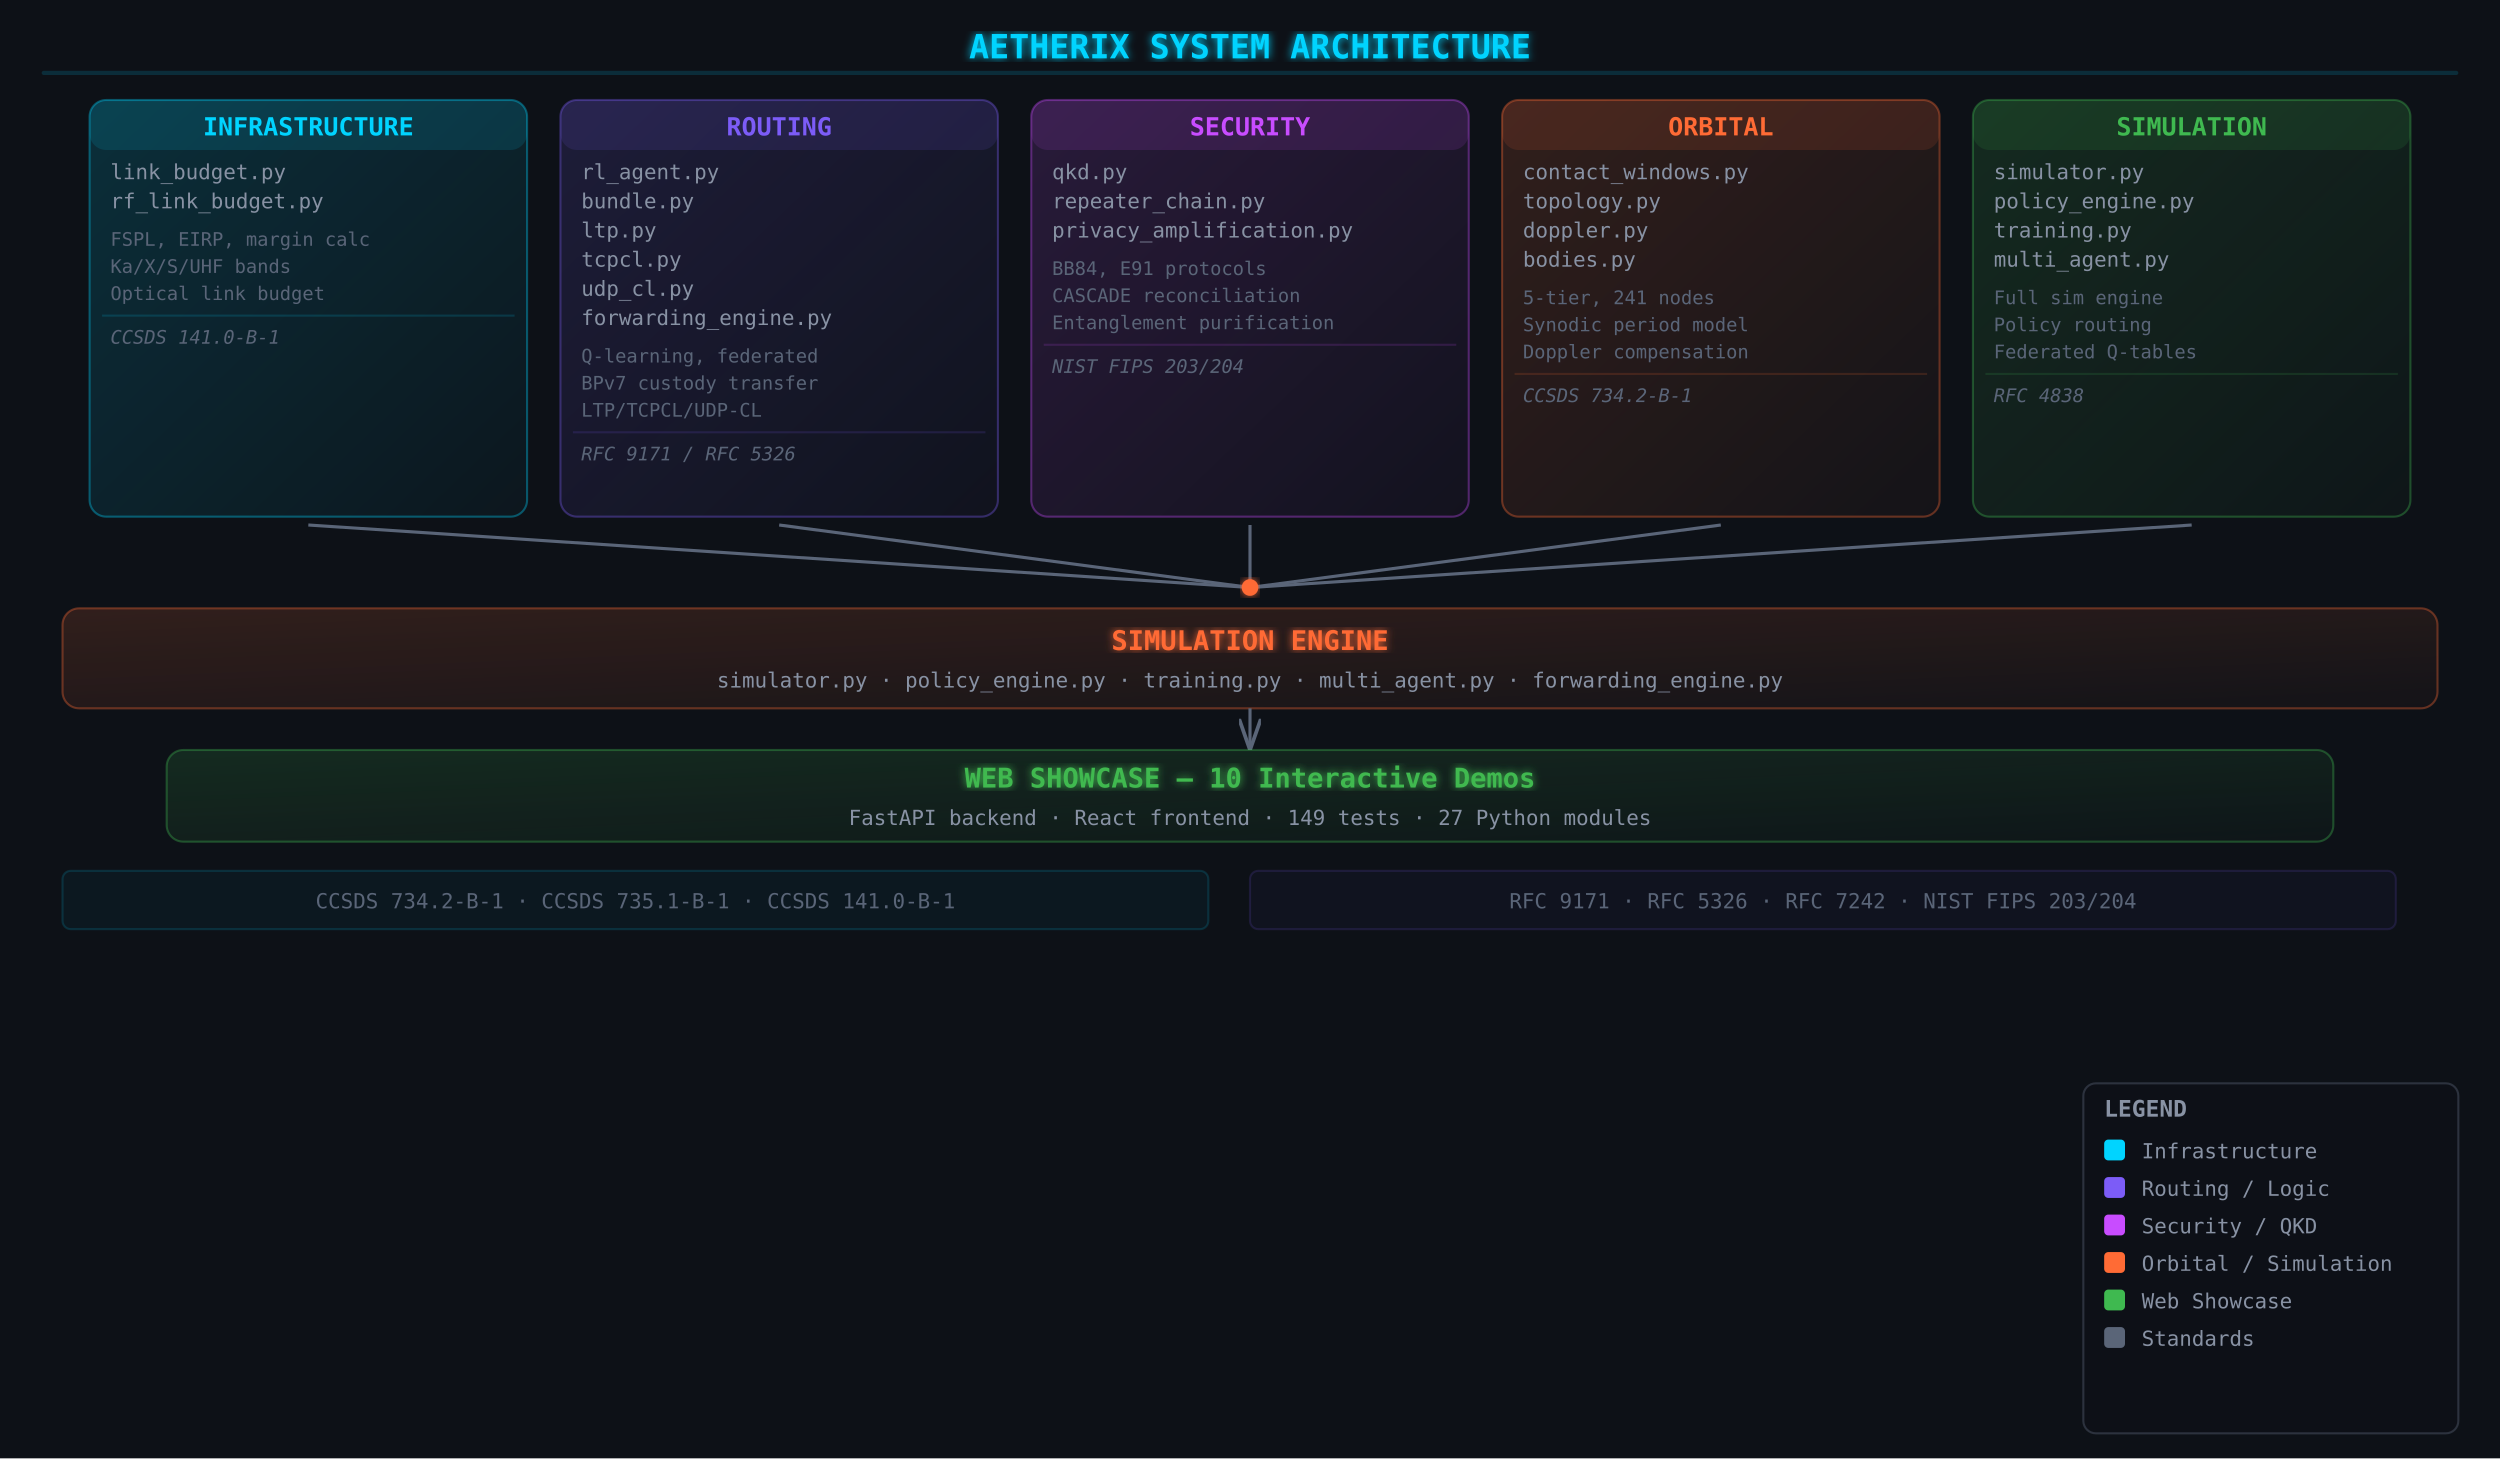
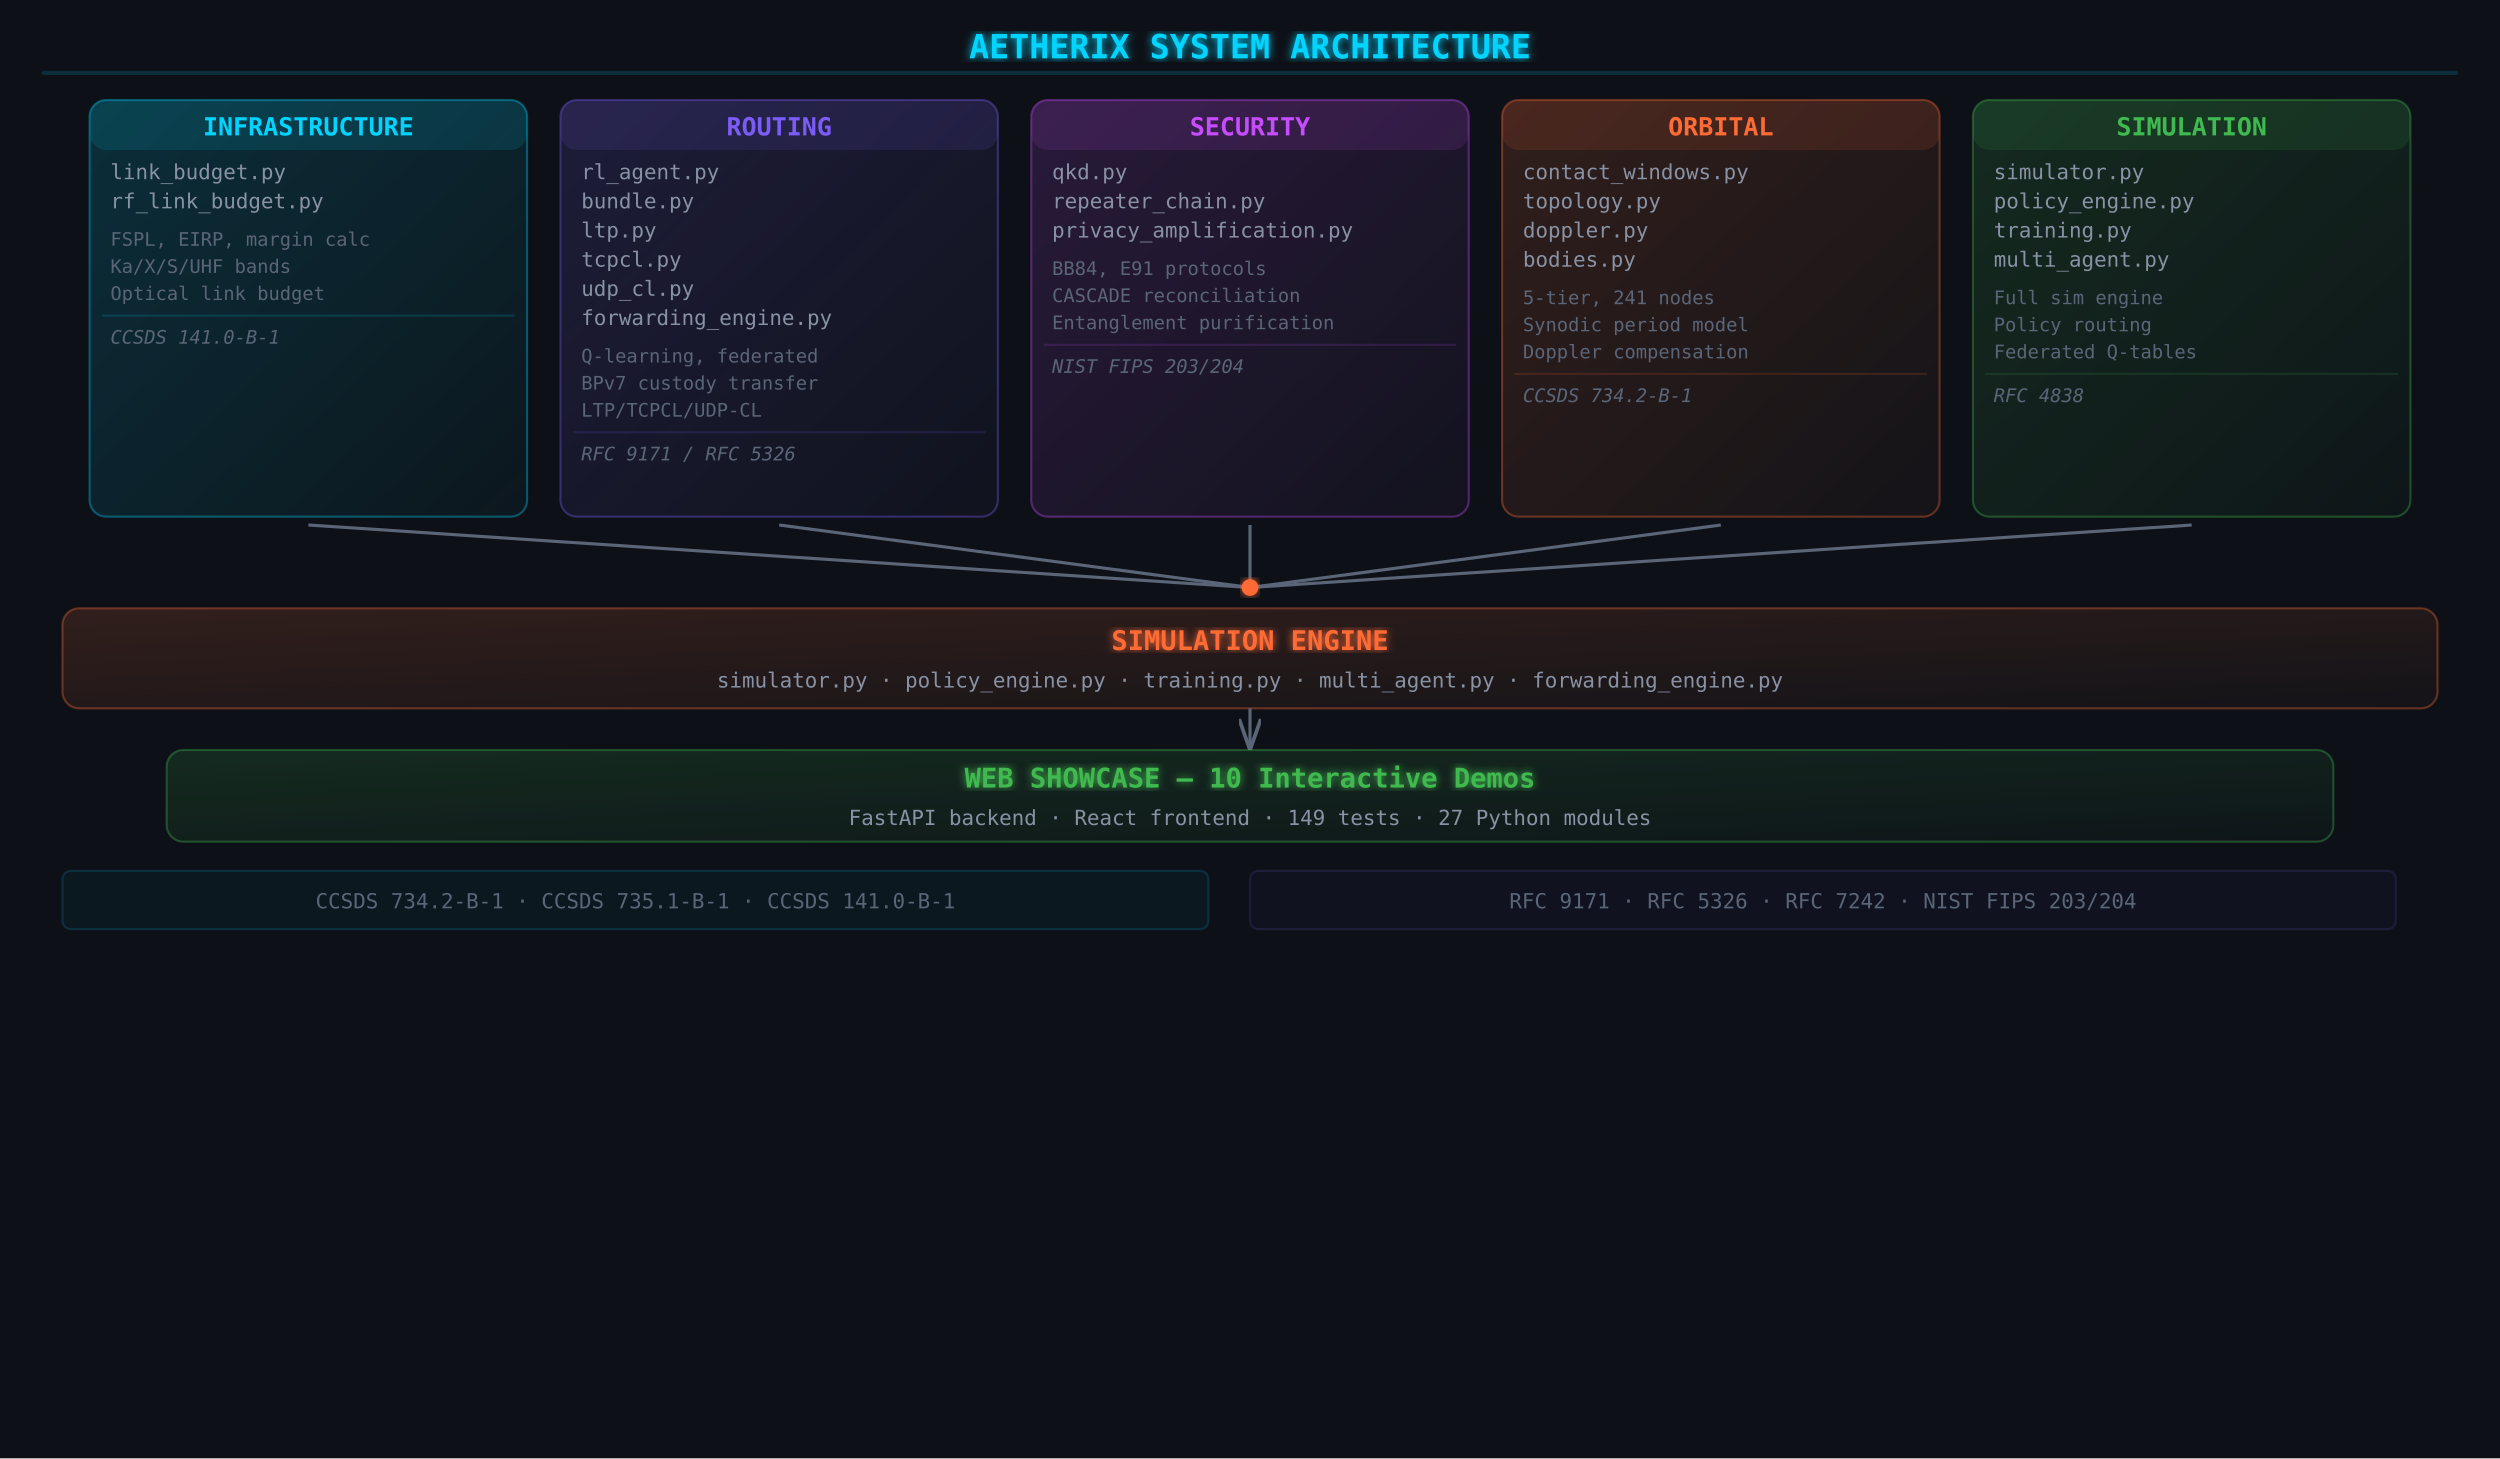
<svg xmlns="http://www.w3.org/2000/svg" viewBox="0 0 1200 700" width="1200" height="700">
  <rect width="1200" height="700" fill="#0d1117" />
  <defs>
    <filter id="glow">
      <feGaussianBlur stdDeviation="2" result="blur" />
      <feMerge>
        <feMergeNode in="blur" />
        <feMergeNode in="SourceGraphic" />
      </feMerge>
    </filter>
    <filter id="glowStrong">
      <feGaussianBlur stdDeviation="4" result="blur" />
      <feMerge>
        <feMergeNode in="blur" />
        <feMergeNode in="SourceGraphic" />
      </feMerge>
    </filter>
    <linearGradient id="gradCyan" x1="0" y1="0" x2="1" y2="1">
      <stop offset="0%" stop-color="#00d4ff" stop-opacity="0.15" />
      <stop offset="100%" stop-color="#00d4ff" stop-opacity="0.03" />
    </linearGradient>
    <linearGradient id="gradPurple" x1="0" y1="0" x2="1" y2="1">
      <stop offset="0%" stop-color="#7c5cf7" stop-opacity="0.15" />
      <stop offset="100%" stop-color="#7c5cf7" stop-opacity="0.03" />
    </linearGradient>
    <linearGradient id="gradOrange" x1="0" y1="0" x2="1" y2="1">
      <stop offset="0%" stop-color="#ff6b35" stop-opacity="0.15" />
      <stop offset="100%" stop-color="#ff6b35" stop-opacity="0.03" />
    </linearGradient>
    <linearGradient id="gradGreen" x1="0" y1="0" x2="1" y2="1">
      <stop offset="0%" stop-color="#3fb950" stop-opacity="0.15" />
      <stop offset="100%" stop-color="#3fb950" stop-opacity="0.03" />
    </linearGradient>
    <linearGradient id="gradMagenta" x1="0" y1="0" x2="1" y2="1">
      <stop offset="0%" stop-color="#c84cff" stop-opacity="0.15" />
      <stop offset="100%" stop-color="#c84cff" stop-opacity="0.03" />
    </linearGradient>
    <linearGradient id="gradGold" x1="0" y1="0" x2="1" y2="1">
      <stop offset="0%" stop-color="#d29922" stop-opacity="0.15" />
      <stop offset="100%" stop-color="#d29922" stop-opacity="0.03" />
    </linearGradient>
    <linearGradient id="gradRed" x1="0" y1="0" x2="1" y2="1">
      <stop offset="0%" stop-color="#f85149" stop-opacity="0.15" />
      <stop offset="100%" stop-color="#f85149" stop-opacity="0.03" />
    </linearGradient>
    <linearGradient id="gradMarsEarth" x1="0" y1="0" x2="1" y2="0">
      <stop offset="0%" stop-color="#ff6b35" stop-opacity="0.3" />
      <stop offset="50%" stop-color="#7c5cf7" stop-opacity="0.15" />
      <stop offset="100%" stop-color="#00d4ff" stop-opacity="0.3" />
    </linearGradient>
    <marker id="arrCyan" markerWidth="10" markerHeight="7" refX="10" refY="3.5" orient="auto">
      <path d="M0,0 L10,3.5 L0,7" fill="none" stroke="#00d4ff" stroke-width="1.2" />
    </marker>
    <marker id="arrPurple" markerWidth="10" markerHeight="7" refX="10" refY="3.5" orient="auto">
      <path d="M0,0 L10,3.5 L0,7" fill="none" stroke="#7c5cf7" stroke-width="1.2" />
    </marker>
    <marker id="arrGray" markerWidth="10" markerHeight="7" refX="10" refY="3.5" orient="auto">
      <path d="M0,0 L10,3.5 L0,7" fill="none" stroke="#5a6578" stroke-width="1.2" />
    </marker>
    <marker id="arrGreen" markerWidth="10" markerHeight="7" refX="10" refY="3.5" orient="auto">
      <path d="M0,0 L10,3.5 L0,7" fill="none" stroke="#3fb950" stroke-width="1.2" />
    </marker>
    <marker id="arrOrange" markerWidth="10" markerHeight="7" refX="10" refY="3.5" orient="auto">
      <path d="M0,0 L10,3.5 L0,7" fill="none" stroke="#ff6b35" stroke-width="1.2" />
    </marker>
    <marker id="arrMagenta" markerWidth="10" markerHeight="7" refX="10" refY="3.5" orient="auto">
      <path d="M0,0 L10,3.5 L0,7" fill="none" stroke="#c84cff" stroke-width="1.2" />
    </marker>
    <marker id="arrGold" markerWidth="10" markerHeight="7" refX="10" refY="3.5" orient="auto">
      <path d="M0,0 L10,3.5 L0,7" fill="none" stroke="#d29922" stroke-width="1.2" />
    </marker>
    <marker id="arrRed" markerWidth="10" markerHeight="7" refX="10" refY="3.5" orient="auto">
      <path d="M0,0 L10,3.5 L0,7" fill="none" stroke="#f85149" stroke-width="1.2" />
    </marker>
  </defs>
  <text x="600" y="28" text-anchor="middle" fill="#00d4ff" font-size="16" font-weight="700" font-family="'SF Mono', 'Cascadia Code', 'Fira Code', monospace" filter="url(#glow)">AETHERIX SYSTEM ARCHITECTURE</text>
  <rect x="20" y="34" width="1160" height="2" rx="1" fill="#00d4ff" fill-opacity="0.15" />
  <rect x="43" y="48" width="210" height="200" rx="8" fill="url(#gradCyan)" stroke="#00d4ff" stroke-opacity="0.35" />
  <rect x="43" y="48" width="210" height="24" rx="8" fill="#00d4ff" fill-opacity="0.12" />
  <text x="148" y="65" text-anchor="middle" fill="#00d4ff" font-size="12" font-weight="700" font-family="'SF Mono', 'Cascadia Code', 'Fira Code', monospace">INFRASTRUCTURE</text>
  <text x="53" y="86" fill="#8892a4" font-size="10" font-family="'SF Mono', 'Cascadia Code', 'Fira Code', monospace">link_budget.py</text>
  <text x="53" y="100" fill="#8892a4" font-size="10" font-family="'SF Mono', 'Cascadia Code', 'Fira Code', monospace">rf_link_budget.py</text>
  <text x="53" y="118" fill="#5a6578" font-size="9" font-family="'SF Mono', 'Cascadia Code', 'Fira Code', monospace">FSPL, EIRP, margin calc</text>
  <text x="53" y="131" fill="#5a6578" font-size="9" font-family="'SF Mono', 'Cascadia Code', 'Fira Code', monospace">Ka/X/S/UHF bands</text>
  <text x="53" y="144" fill="#5a6578" font-size="9" font-family="'SF Mono', 'Cascadia Code', 'Fira Code', monospace">Optical link budget</text>
  <rect x="49" y="151" width="198" height="1" fill="#00d4ff" fill-opacity="0.15" />
  <text x="53" y="165" fill="#5a6578" font-size="9" font-family="'SF Mono', 'Cascadia Code', 'Fira Code', monospace" font-style="italic">CCSDS 141.0-B-1</text>
  <rect x="269" y="48" width="210" height="200" rx="8" fill="url(#gradPurple)" stroke="#7c5cf7" stroke-opacity="0.35" />
  <rect x="269" y="48" width="210" height="24" rx="8" fill="#7c5cf7" fill-opacity="0.12" />
  <text x="374" y="65" text-anchor="middle" fill="#7c5cf7" font-size="12" font-weight="700" font-family="'SF Mono', 'Cascadia Code', 'Fira Code', monospace">ROUTING</text>
  <text x="279" y="86" fill="#8892a4" font-size="10" font-family="'SF Mono', 'Cascadia Code', 'Fira Code', monospace">rl_agent.py</text>
  <text x="279" y="100" fill="#8892a4" font-size="10" font-family="'SF Mono', 'Cascadia Code', 'Fira Code', monospace">bundle.py</text>
  <text x="279" y="114" fill="#8892a4" font-size="10" font-family="'SF Mono', 'Cascadia Code', 'Fira Code', monospace">ltp.py</text>
  <text x="279" y="128" fill="#8892a4" font-size="10" font-family="'SF Mono', 'Cascadia Code', 'Fira Code', monospace">tcpcl.py</text>
  <text x="279" y="142" fill="#8892a4" font-size="10" font-family="'SF Mono', 'Cascadia Code', 'Fira Code', monospace">udp_cl.py</text>
  <text x="279" y="156" fill="#8892a4" font-size="10" font-family="'SF Mono', 'Cascadia Code', 'Fira Code', monospace">forwarding_engine.py</text>
  <text x="279" y="174" fill="#5a6578" font-size="9" font-family="'SF Mono', 'Cascadia Code', 'Fira Code', monospace">Q-learning, federated</text>
  <text x="279" y="187" fill="#5a6578" font-size="9" font-family="'SF Mono', 'Cascadia Code', 'Fira Code', monospace">BPv7 custody transfer</text>
  <text x="279" y="200" fill="#5a6578" font-size="9" font-family="'SF Mono', 'Cascadia Code', 'Fira Code', monospace">LTP/TCPCL/UDP-CL</text>
  <rect x="275" y="207" width="198" height="1" fill="#7c5cf7" fill-opacity="0.15" />
  <text x="279" y="221" fill="#5a6578" font-size="9" font-family="'SF Mono', 'Cascadia Code', 'Fira Code', monospace" font-style="italic">RFC 9171 / RFC 5326</text>
  <rect x="495" y="48" width="210" height="200" rx="8" fill="url(#gradMagenta)" stroke="#c84cff" stroke-opacity="0.35" />
  <rect x="495" y="48" width="210" height="24" rx="8" fill="#c84cff" fill-opacity="0.12" />
  <text x="600" y="65" text-anchor="middle" fill="#c84cff" font-size="12" font-weight="700" font-family="'SF Mono', 'Cascadia Code', 'Fira Code', monospace">SECURITY</text>
  <text x="505" y="86" fill="#8892a4" font-size="10" font-family="'SF Mono', 'Cascadia Code', 'Fira Code', monospace">qkd.py</text>
  <text x="505" y="100" fill="#8892a4" font-size="10" font-family="'SF Mono', 'Cascadia Code', 'Fira Code', monospace">repeater_chain.py</text>
  <text x="505" y="114" fill="#8892a4" font-size="10" font-family="'SF Mono', 'Cascadia Code', 'Fira Code', monospace">privacy_amplification.py</text>
  <text x="505" y="132" fill="#5a6578" font-size="9" font-family="'SF Mono', 'Cascadia Code', 'Fira Code', monospace">BB84, E91 protocols</text>
  <text x="505" y="145" fill="#5a6578" font-size="9" font-family="'SF Mono', 'Cascadia Code', 'Fira Code', monospace">CASCADE reconciliation</text>
  <text x="505" y="158" fill="#5a6578" font-size="9" font-family="'SF Mono', 'Cascadia Code', 'Fira Code', monospace">Entanglement purification</text>
  <rect x="501" y="165" width="198" height="1" fill="#c84cff" fill-opacity="0.15" />
  <text x="505" y="179" fill="#5a6578" font-size="9" font-family="'SF Mono', 'Cascadia Code', 'Fira Code', monospace" font-style="italic">NIST FIPS 203/204</text>
  <rect x="721" y="48" width="210" height="200" rx="8" fill="url(#gradOrange)" stroke="#ff6b35" stroke-opacity="0.35" />
  <rect x="721" y="48" width="210" height="24" rx="8" fill="#ff6b35" fill-opacity="0.12" />
  <text x="826" y="65" text-anchor="middle" fill="#ff6b35" font-size="12" font-weight="700" font-family="'SF Mono', 'Cascadia Code', 'Fira Code', monospace">ORBITAL</text>
  <text x="731" y="86" fill="#8892a4" font-size="10" font-family="'SF Mono', 'Cascadia Code', 'Fira Code', monospace">contact_windows.py</text>
  <text x="731" y="100" fill="#8892a4" font-size="10" font-family="'SF Mono', 'Cascadia Code', 'Fira Code', monospace">topology.py</text>
  <text x="731" y="114" fill="#8892a4" font-size="10" font-family="'SF Mono', 'Cascadia Code', 'Fira Code', monospace">doppler.py</text>
  <text x="731" y="128" fill="#8892a4" font-size="10" font-family="'SF Mono', 'Cascadia Code', 'Fira Code', monospace">bodies.py</text>
  <text x="731" y="146" fill="#5a6578" font-size="9" font-family="'SF Mono', 'Cascadia Code', 'Fira Code', monospace">5-tier, 241 nodes</text>
  <text x="731" y="159" fill="#5a6578" font-size="9" font-family="'SF Mono', 'Cascadia Code', 'Fira Code', monospace">Synodic period model</text>
  <text x="731" y="172" fill="#5a6578" font-size="9" font-family="'SF Mono', 'Cascadia Code', 'Fira Code', monospace">Doppler compensation</text>
  <rect x="727" y="179" width="198" height="1" fill="#ff6b35" fill-opacity="0.15" />
  <text x="731" y="193" fill="#5a6578" font-size="9" font-family="'SF Mono', 'Cascadia Code', 'Fira Code', monospace" font-style="italic">CCSDS 734.2-B-1</text>
  <rect x="947" y="48" width="210" height="200" rx="8" fill="url(#gradGreen)" stroke="#3fb950" stroke-opacity="0.35" />
  <rect x="947" y="48" width="210" height="24" rx="8" fill="#3fb950" fill-opacity="0.12" />
  <text x="1052" y="65" text-anchor="middle" fill="#3fb950" font-size="12" font-weight="700" font-family="'SF Mono', 'Cascadia Code', 'Fira Code', monospace">SIMULATION</text>
  <text x="957" y="86" fill="#8892a4" font-size="10" font-family="'SF Mono', 'Cascadia Code', 'Fira Code', monospace">simulator.py</text>
  <text x="957" y="100" fill="#8892a4" font-size="10" font-family="'SF Mono', 'Cascadia Code', 'Fira Code', monospace">policy_engine.py</text>
  <text x="957" y="114" fill="#8892a4" font-size="10" font-family="'SF Mono', 'Cascadia Code', 'Fira Code', monospace">training.py</text>
  <text x="957" y="128" fill="#8892a4" font-size="10" font-family="'SF Mono', 'Cascadia Code', 'Fira Code', monospace">multi_agent.py</text>
  <text x="957" y="146" fill="#5a6578" font-size="9" font-family="'SF Mono', 'Cascadia Code', 'Fira Code', monospace">Full sim engine</text>
  <text x="957" y="159" fill="#5a6578" font-size="9" font-family="'SF Mono', 'Cascadia Code', 'Fira Code', monospace">Policy routing</text>
  <text x="957" y="172" fill="#5a6578" font-size="9" font-family="'SF Mono', 'Cascadia Code', 'Fira Code', monospace">Federated Q-tables</text>
  <rect x="953" y="179" width="198" height="1" fill="#3fb950" fill-opacity="0.15" />
  <text x="957" y="193" fill="#5a6578" font-size="9" font-family="'SF Mono', 'Cascadia Code', 'Fira Code', monospace" font-style="italic">RFC 4838</text>
  <line x1="148" y1="252" x2="600" y2="282" stroke="#5a6578" stroke-width="1.5" />
  <line x1="374" y1="252" x2="600" y2="282" stroke="#5a6578" stroke-width="1.5" />
  <line x1="600" y1="252" x2="600" y2="282" stroke="#5a6578" stroke-width="1.5" />
  <line x1="826" y1="252" x2="600" y2="282" stroke="#5a6578" stroke-width="1.5" />
  <line x1="1052" y1="252" x2="600" y2="282" stroke="#5a6578" stroke-width="1.5" />
  <circle cx="600" cy="282" r="4" fill="#ff6b35" filter="url(#glow)" />
  <rect x="30" y="292" width="1140" height="48" rx="8" fill="url(#gradOrange)" stroke="#ff6b35" stroke-opacity="0.35" />
  <text x="600" y="312" text-anchor="middle" fill="#ff6b35" font-size="13" font-weight="700" font-family="'SF Mono', 'Cascadia Code', 'Fira Code', monospace" filter="url(#glow)">SIMULATION ENGINE</text>
  <text x="600" y="330" text-anchor="middle" fill="#8892a4" font-size="10" font-family="'SF Mono', 'Cascadia Code', 'Fira Code', monospace">simulator.py · policy_engine.py · training.py · multi_agent.py · forwarding_engine.py</text>
  <line x1="600" y1="340" x2="600" y2="360" stroke="#5a6578" stroke-width="1.5" marker-end="url(#arrGray)" />
  <rect x="80" y="360" width="1040" height="44" rx="8" fill="url(#gradGreen)" stroke="#3fb950" stroke-opacity="0.35" />
  <text x="600" y="378" text-anchor="middle" fill="#3fb950" font-size="13" font-weight="700" font-family="'SF Mono', 'Cascadia Code', 'Fira Code', monospace" filter="url(#glow)">WEB SHOWCASE — 10 Interactive Demos</text>
  <text x="600" y="396" text-anchor="middle" fill="#8892a4" font-size="10" font-family="'SF Mono', 'Cascadia Code', 'Fira Code', monospace">FastAPI backend · React frontend · 149 tests · 27 Python modules</text>
  <rect x="30" y="418" width="550" height="28" rx="4" fill="#00d4ff" fill-opacity="0.04" stroke="#00d4ff" stroke-opacity="0.15" />
  <text x="305" y="436" text-anchor="middle" fill="#5a6578" font-size="10" font-family="'SF Mono', 'Cascadia Code', 'Fira Code', monospace">CCSDS 734.2-B-1 · CCSDS 735.1-B-1 · CCSDS 141.0-B-1</text>
  <rect x="600" y="418" width="550" height="28" rx="4" fill="#7c5cf7" fill-opacity="0.04" stroke="#7c5cf7" stroke-opacity="0.15" />
  <text x="875" y="436" text-anchor="middle" fill="#5a6578" font-size="10" font-family="'SF Mono', 'Cascadia Code', 'Fira Code', monospace">RFC 9171 · RFC 5326 · RFC 7242 · NIST FIPS 203/204</text>
-   <rect x="1000" y="520" width="180" height="168" rx="6" fill="rgba(13,17,23,0.92)" stroke="#5a6578" stroke-opacity="0.4" />
-   <text x="1010" y="536" fill="#8892a4" font-size="11" font-weight="700" font-family="'SF Mono', 'Cascadia Code', 'Fira Code', monospace">LEGEND</text>
-   <rect x="1010" y="547" width="10" height="10" rx="2" fill="#00d4ff" />
-   <text x="1028" y="556" fill="#8892a4" font-size="10" font-family="'SF Mono', 'Cascadia Code', 'Fira Code', monospace">Infrastructure</text>
-   <rect x="1010" y="565" width="10" height="10" rx="2" fill="#7c5cf7" />
-   <text x="1028" y="574" fill="#8892a4" font-size="10" font-family="'SF Mono', 'Cascadia Code', 'Fira Code', monospace">Routing / Logic</text>
-   <rect x="1010" y="583" width="10" height="10" rx="2" fill="#c84cff" />
-   <text x="1028" y="592" fill="#8892a4" font-size="10" font-family="'SF Mono', 'Cascadia Code', 'Fira Code', monospace">Security / QKD</text>
-   <rect x="1010" y="601" width="10" height="10" rx="2" fill="#ff6b35" />
-   <text x="1028" y="610" fill="#8892a4" font-size="10" font-family="'SF Mono', 'Cascadia Code', 'Fira Code', monospace">Orbital / Simulation</text>
-   <rect x="1010" y="619" width="10" height="10" rx="2" fill="#3fb950" />
-   <text x="1028" y="628" fill="#8892a4" font-size="10" font-family="'SF Mono', 'Cascadia Code', 'Fira Code', monospace">Web Showcase</text>
-   <rect x="1010" y="637" width="10" height="10" rx="2" fill="#5a6578" />
-   <text x="1028" y="646" fill="#8892a4" font-size="10" font-family="'SF Mono', 'Cascadia Code', 'Fira Code', monospace">Standards</text>
</svg>
